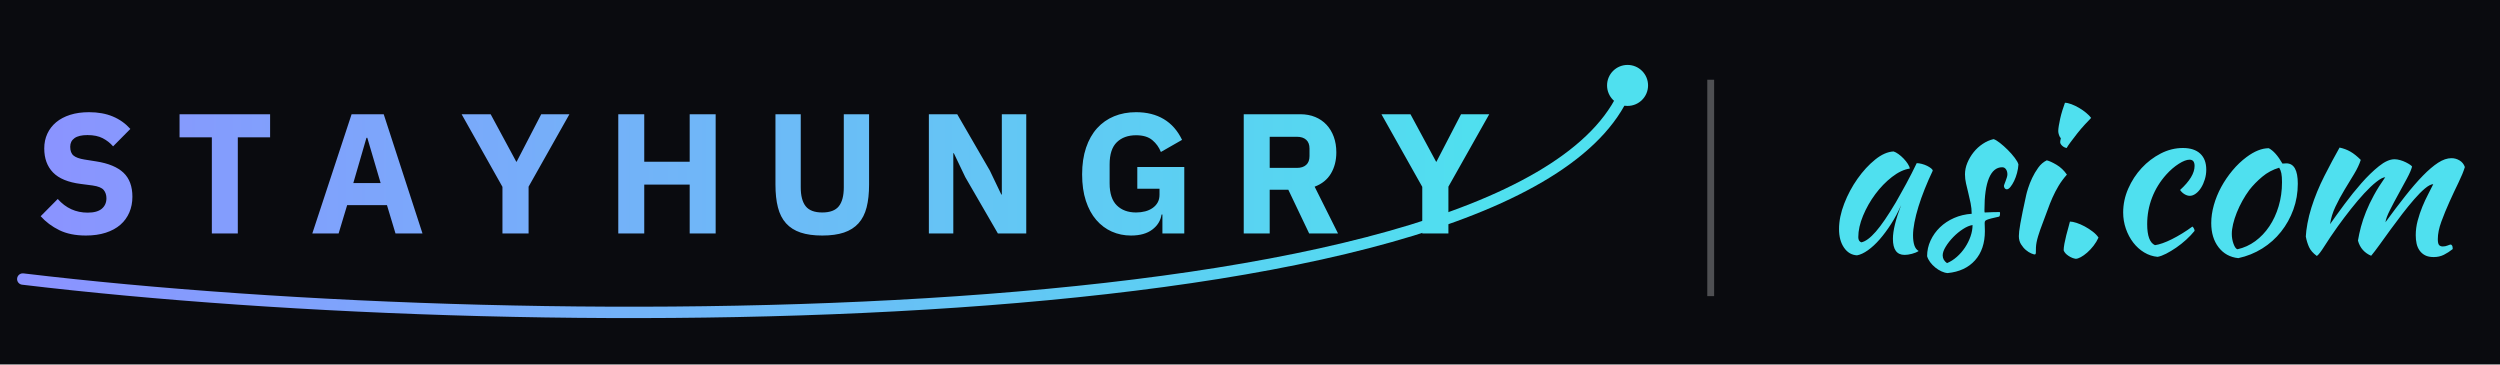
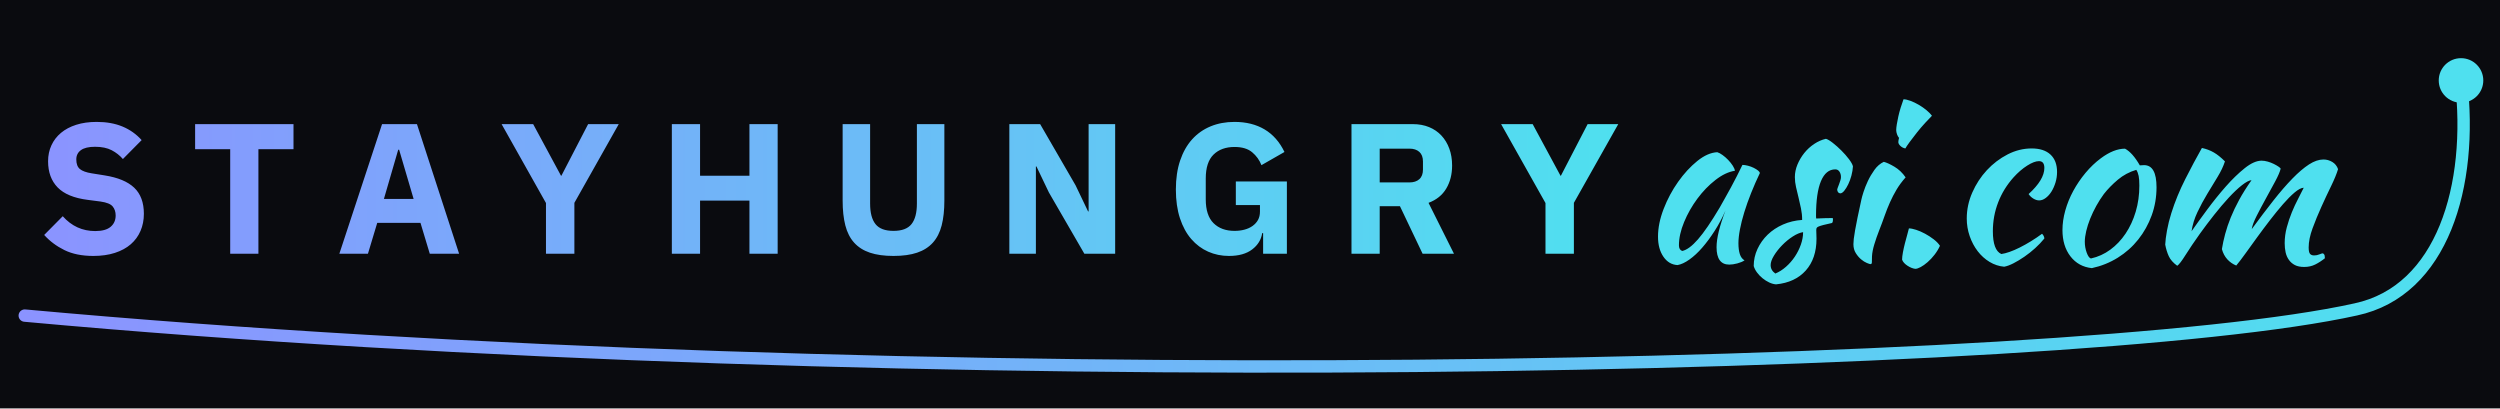
- <svg xmlns="http://www.w3.org/2000/svg" viewBox="0 0 439 64" width="439" height="64" role="img" aria-label="stayhungryasi.com">
-   <rect width="439" height="64" fill="#0A0B0F" />
+ <svg xmlns="http://www.w3.org/2000/svg" viewBox="0 0 404 66" width="404" height="66" role="img" aria-label="stayhungryasi.com">
+   <rect width="404" height="66" fill="#0A0B0F" />
  <defs>
    <linearGradient id="shg" x1="6" x2="261.78" y1="0" y2="0" gradientUnits="userSpaceOnUse">
      <stop offset="0" style="stop-color:#8B93FF" />
      <stop offset="1" style="stop-color:#4FE0EF" />
    </linearGradient>
+     <linearGradient id="sho" x1="6" x2="397.7" y1="0" y2="0" gradientUnits="userSpaceOnUse">
+       <stop offset="0" style="stop-color:#8B93FF" />
+       <stop offset="1" style="stop-color:#4FE0EF" />
+     </linearGradient>
  </defs>
  <path d="M15.09 41.36Q12.33 41.36 10.41 40.415Q8.49 39.47 7.14 37.97L10.14 34.94Q12.27 37.34 15.39 37.34Q17.07 37.34 17.88 36.65Q18.69 35.96 18.69 34.82Q18.69 33.95 18.21 33.365Q17.73 32.78 16.26 32.57L14.19 32.3Q10.86 31.88 9.315 30.29Q7.77 28.7 7.77 26.06Q7.77 24.65 8.31 23.48Q8.85 22.31 9.855 21.47Q10.86 20.63 12.315 20.165Q13.77 19.7 15.63 19.7Q18.0 19.7 19.8 20.45Q21.6 21.2 22.89 22.64L19.86 25.7Q19.11 24.83 18.045 24.275Q16.98 23.72 15.36 23.72Q13.83 23.72 13.08 24.26Q12.33 24.8 12.33 25.76Q12.33 26.84 12.915 27.32Q13.5 27.8 14.82 28.01L16.89 28.34Q20.13 28.85 21.69 30.335Q23.25 31.82 23.25 34.55Q23.25 36.05 22.71 37.31Q22.17 38.57 21.135 39.47Q20.1 40.37 18.57 40.865Q17.04 41.36 15.09 41.36ZM41.76 24.11V41.0H37.2V24.11H31.53V20.06H47.43V24.11ZM69.45 41.0 67.95 36.02H60.96L59.46 41.0H54.84L61.74 20.06H67.38L74.19 41.0ZM64.5 24.2H64.35L62.04 32.15H66.84ZM88.23 41.0V32.81L81.06 20.06H86.16L90.66 28.4H90.72L95.04 20.06H99.99L92.82 32.78V41.0ZM121.11 32.42H113.13V41.0H108.57V20.06H113.13V28.4H121.11V20.06H125.67V41.0H121.11ZM140.61 20.06V32.9Q140.61 35.12 141.48 36.215Q142.35 37.31 144.39 37.31Q146.43 37.31 147.3 36.215Q148.17 35.12 148.17 32.9V20.06H152.61V32.42Q152.61 34.73 152.175 36.425Q151.74 38.12 150.75 39.215Q149.76 40.31 148.2 40.835Q146.64 41.36 144.39 41.36Q142.14 41.36 140.58 40.835Q139.02 40.31 138.03 39.215Q137.04 38.12 136.605 36.425Q136.17 34.73 136.17 32.42V20.06ZM169.5 31.1 167.49 26.9H167.4V41.0H163.11V20.06H168.09L173.82 29.96L175.83 34.16H175.92V20.06H180.21V41.0H175.23ZM204.12 37.67H203.97Q203.73 39.26 202.35 40.31Q200.97 41.36 198.6 41.36Q196.8 41.36 195.24 40.67Q193.68 39.98 192.51 38.63Q191.34 37.28 190.68 35.27Q190.02 33.26 190.02 30.62Q190.02 27.98 190.71 25.94Q191.4 23.9 192.645 22.52Q193.89 21.14 195.63 20.42Q197.37 19.7 199.5 19.7Q202.32 19.7 204.36 20.915Q206.4 22.13 207.57 24.56L203.85 26.69Q203.37 25.46 202.35 24.605Q201.33 23.75 199.5 23.75Q197.37 23.75 196.11 24.98Q194.85 26.21 194.85 28.85V32.21Q194.85 34.82 196.11 36.065Q197.37 37.31 199.5 37.31Q200.34 37.31 201.09 37.115Q201.84 36.92 202.41 36.515Q202.98 36.11 203.295 35.54Q203.61 34.97 203.61 34.19V33.14H199.71V29.33H207.96V41.0H204.12ZM222.96 41.0H218.4V20.06H228.33Q229.77 20.06 230.94 20.54Q232.11 21.02 232.935 21.905Q233.76 22.79 234.21 24.02Q234.66 25.25 234.66 26.75Q234.66 28.88 233.715 30.47Q232.77 32.06 230.85 32.78L234.96 41.0H229.89L226.23 33.32H222.96ZM227.76 29.48Q228.78 29.48 229.365 28.955Q229.95 28.43 229.95 27.41V26.09Q229.95 25.07 229.365 24.545Q228.78 24.02 227.76 24.02H222.96V29.48ZM249.75 41.0V32.81L242.58 20.06H247.68L252.18 28.4H252.24L256.56 20.06H261.51L254.34 32.78V41.0Z" fill="url(#shg)" />
-   <path d="M4 49 C 96 60, 269.78 59, 285.78 15" fill="none" stroke="url(#shg)" stroke-width="2" stroke-linecap="round" />
-   <circle cx="285.8" cy="15" r="3.6" style="fill:#4FE0EF" />
-   <rect x="299.8" y="14" width="1.2" height="38" style="fill:rgba(255,255,255,.28)" />
-   <path d="M336.576 28.648Q336.956 28.648 337.469 28.781Q337.982 28.914 338.4 29.123Q338.818 29.332 339.103 29.56Q339.388 29.788 339.388 29.978Q338.628 31.574 337.982 33.189Q337.336 34.804 336.88 36.286Q336.424 37.768 336.177 39.06Q335.93 40.352 335.93 41.302Q335.93 42.366 336.158 43.069Q336.386 43.772 336.918 44.076Q336.462 44.38 335.74 44.57Q335.018 44.76 334.448 44.76Q332.396 44.76 332.396 41.948Q332.396 39.782 333.84 36.02Q333.08 37.768 332.092 39.307Q331.104 40.846 330.078 42.024Q329.052 43.202 328.007 43.943Q326.962 44.684 326.088 44.836Q324.682 44.76 323.808 43.487Q322.934 42.214 322.934 40.238Q322.934 38.11 323.846 35.754Q324.758 33.398 326.183 31.384Q327.608 29.37 329.28 28.021Q330.952 26.672 332.51 26.596Q332.89 26.71 333.365 27.052Q333.84 27.394 334.277 27.85Q334.714 28.306 335.018 28.781Q335.322 29.256 335.36 29.598Q333.84 29.826 332.225 31.08Q330.61 32.334 329.299 34.101Q327.988 35.868 327.152 37.882Q326.316 39.896 326.316 41.644Q326.316 42.366 326.848 42.556Q327.95 42.328 329.394 40.675Q330.838 39.022 332.89 35.564Q333.27 34.88 333.745 34.044Q334.22 33.208 334.714 32.296Q335.208 31.384 335.683 30.453Q336.158 29.522 336.576 28.648ZM354.436 28.876Q354.398 29.598 354.189 30.377Q353.98 31.156 353.676 31.783Q353.372 32.41 353.03 32.828Q352.688 33.246 352.384 33.246Q351.966 33.208 351.89 32.676Q351.89 32.562 351.985 32.315Q352.08 32.068 352.194 31.764Q352.308 31.46 352.403 31.156Q352.498 30.852 352.498 30.624Q352.498 30.092 352.251 29.731Q352.004 29.37 351.586 29.37Q350.066 29.37 349.268 31.27Q348.47 33.17 348.47 36.856Q348.47 37.236 348.508 37.312Q349.306 37.274 349.933 37.255Q350.56 37.236 351.168 37.236Q351.206 37.312 351.206 37.54Q351.206 37.882 351.054 38.034Q350.18 38.224 349.667 38.357Q349.154 38.49 348.888 38.604Q348.622 38.718 348.565 38.851Q348.508 38.984 348.508 39.212Q348.508 39.516 348.527 39.82Q348.546 40.124 348.546 40.58Q348.546 43.772 346.817 45.71Q345.088 47.648 342.01 47.952Q341.478 47.914 340.908 47.648Q340.338 47.382 339.825 46.964Q339.312 46.546 338.932 46.033Q338.552 45.52 338.4 44.988Q338.4 43.544 339.008 42.233Q339.616 40.922 340.661 39.915Q341.706 38.908 343.131 38.281Q344.556 37.654 346.228 37.54Q346.228 36.59 346.038 35.678Q345.848 34.766 345.639 33.911Q345.43 33.056 345.24 32.239Q345.05 31.422 345.05 30.624Q345.05 29.598 345.468 28.591Q345.886 27.584 346.57 26.729Q347.254 25.874 348.166 25.266Q349.078 24.658 350.066 24.43Q350.484 24.544 351.187 25.095Q351.89 25.646 352.574 26.33Q353.258 27.014 353.79 27.717Q354.322 28.42 354.436 28.876ZM341.896 46.204Q342.808 45.824 343.625 45.102Q344.442 44.38 345.05 43.468Q345.658 42.556 346.019 41.53Q346.38 40.504 346.38 39.516Q345.62 39.63 344.708 40.219Q343.796 40.808 342.998 41.625Q342.2 42.442 341.668 43.316Q341.136 44.19 341.136 44.836Q341.136 45.672 341.896 46.204ZM354.512 41.454Q354.512 41.112 354.569 40.599Q354.626 40.086 354.778 39.231Q354.93 38.376 355.177 37.16Q355.424 35.944 355.804 34.234Q355.88 33.854 356.146 33.018Q356.412 32.182 356.849 31.251Q357.286 30.32 357.913 29.446Q358.54 28.572 359.414 28.154Q360.06 28.306 361.124 28.933Q362.188 29.56 362.948 30.662Q362.074 31.65 361.485 32.638Q360.896 33.626 360.421 34.69Q359.946 35.754 359.547 36.894Q359.148 38.034 358.654 39.288Q358.236 40.352 357.894 41.473Q357.552 42.594 357.514 43.43Q357.514 44.114 357.495 44.399Q357.476 44.684 357.286 44.684Q357.134 44.684 356.678 44.494Q356.222 44.304 355.747 43.905Q355.272 43.506 354.892 42.898Q354.512 42.29 354.512 41.454ZM361.77 24.962Q361.77 24.734 361.884 24.278Q361.694 24.088 361.561 23.708Q361.428 23.328 361.428 23.024Q361.428 22.682 361.523 22.093Q361.618 21.504 361.77 20.82Q361.922 20.136 362.15 19.395Q362.378 18.654 362.606 18.046Q363.062 18.046 363.727 18.293Q364.392 18.54 365.076 18.939Q365.76 19.338 366.33 19.813Q366.9 20.288 367.204 20.706Q366.786 21.124 366.102 21.865Q365.418 22.606 364.772 23.423Q364.126 24.24 363.594 24.962Q363.062 25.684 362.91 25.988Q362.454 25.912 362.112 25.589Q361.77 25.266 361.77 24.962ZM364.506 45.444Q363.898 45.368 363.233 44.931Q362.568 44.494 362.378 43.962Q362.378 43.506 362.511 42.784Q362.644 42.062 362.834 41.321Q363.024 40.58 363.214 39.915Q363.404 39.25 363.48 38.908Q363.936 38.908 364.639 39.136Q365.342 39.364 366.083 39.763Q366.824 40.162 367.489 40.675Q368.154 41.188 368.496 41.72Q368.154 42.48 367.622 43.164Q367.09 43.848 366.501 44.361Q365.912 44.874 365.38 45.159Q364.848 45.444 364.506 45.444ZM372.828 37.312Q372.828 35.146 373.721 33.113Q374.614 31.08 376.077 29.503Q377.54 27.926 379.421 26.957Q381.302 25.988 383.316 25.988Q385.292 25.988 386.356 26.976Q387.42 27.964 387.42 29.788Q387.42 30.662 387.173 31.479Q386.926 32.296 386.527 32.942Q386.128 33.588 385.596 33.987Q385.064 34.386 384.532 34.386Q384.076 34.386 383.601 34.101Q383.126 33.816 382.822 33.36Q385.368 31.042 385.368 29.142Q385.368 28.04 384.494 28.04Q383.734 28.04 382.594 28.762Q381.454 29.484 380.39 30.662Q378.756 32.486 377.901 34.709Q377.046 36.932 377.046 39.364Q377.046 42.442 378.414 43.05Q378.984 42.974 379.744 42.708Q380.504 42.442 381.378 42.005Q382.252 41.568 383.183 40.998Q384.114 40.428 384.988 39.782Q385.14 39.896 385.254 40.124Q385.368 40.352 385.368 40.542Q384.722 41.34 383.886 42.1Q383.05 42.86 382.138 43.487Q381.226 44.114 380.371 44.551Q379.516 44.988 378.87 45.102Q377.616 44.988 376.514 44.323Q375.412 43.658 374.595 42.594Q373.778 41.53 373.303 40.162Q372.828 38.794 372.828 37.312ZM393.044 45.33Q390.878 45.102 389.586 43.43Q388.294 41.758 388.294 39.174Q388.294 37.654 388.75 36.02Q389.206 34.386 390.042 32.847Q390.878 31.308 392.018 29.94Q393.158 28.572 394.488 27.584Q396.578 26.026 398.402 26.026Q399.618 26.672 400.796 28.724Q400.986 28.724 401.138 28.705Q401.29 28.686 401.48 28.686Q403.494 28.686 403.494 32.258Q403.494 34.652 402.715 36.799Q401.936 38.946 400.549 40.694Q399.162 42.442 397.243 43.639Q395.324 44.836 393.044 45.33ZM394.982 33.36Q394.336 34.234 393.766 35.26Q393.196 36.286 392.778 37.331Q392.36 38.376 392.132 39.345Q391.904 40.314 391.904 41.074Q391.904 41.986 392.208 42.822Q392.512 43.658 392.892 43.772Q394.602 43.392 396.027 42.347Q397.452 41.302 398.497 39.744Q399.542 38.186 400.131 36.21Q400.72 34.234 400.72 31.992Q400.72 31.004 400.606 30.434Q400.492 29.864 400.226 29.446Q398.554 29.94 397.243 31.042Q395.932 32.144 394.982 33.36ZM427.282 32.334Q426.674 32.372 425.8 33.113Q424.926 33.854 423.919 35.013Q422.912 36.172 421.829 37.578Q420.746 38.984 419.739 40.371Q418.732 41.758 417.858 42.974Q416.984 44.19 416.376 44.912Q415.54 44.57 414.932 43.905Q414.324 43.24 414.058 42.252Q414.248 41.074 414.59 39.801Q414.932 38.528 415.483 37.16Q416.034 35.792 416.851 34.291Q417.668 32.79 418.846 31.118Q418.276 31.156 417.288 31.935Q416.3 32.714 415.16 33.949Q414.02 35.184 412.804 36.723Q411.588 38.262 410.524 39.744Q409.118 41.72 408.187 43.202Q407.256 44.684 406.838 44.95Q405.85 44.228 405.47 43.392Q405.09 42.556 404.9 41.53Q404.938 40.618 405.185 39.25Q405.432 37.882 405.888 36.438Q406.762 33.664 408.149 30.928Q409.536 28.192 410.828 25.912Q411.892 26.14 412.747 26.634Q413.602 27.128 414.552 28.078Q414.172 29.256 413.374 30.567Q412.576 31.878 411.702 33.322Q410.828 34.766 410.106 36.286Q409.384 37.806 409.156 39.364Q410.22 37.844 411.683 35.868Q413.146 33.892 414.685 32.144Q416.224 30.396 417.744 29.18Q419.264 27.964 420.48 27.964Q420.936 27.964 421.468 28.116Q422.0 28.268 422.456 28.496Q422.912 28.724 423.216 28.933Q423.52 29.142 423.558 29.256Q423.368 30.016 422.665 31.327Q421.962 32.638 421.164 34.082Q420.366 35.526 419.682 36.875Q418.998 38.224 418.884 39.022Q420.746 36.476 422.38 34.405Q424.014 32.334 425.458 30.852Q426.902 29.37 428.137 28.572Q429.372 27.774 430.474 27.774Q431.234 27.774 431.899 28.173Q432.564 28.572 432.83 29.332Q432.488 30.472 431.709 32.068Q430.93 33.664 430.132 35.431Q429.334 37.198 428.707 38.908Q428.08 40.618 428.08 41.986Q428.08 42.784 428.308 43.031Q428.536 43.278 428.954 43.278Q429.41 43.278 429.809 43.107Q430.208 42.936 430.398 42.936Q430.626 43.088 430.664 43.316Q430.702 43.544 430.702 43.734Q429.942 44.342 429.144 44.741Q428.346 45.14 427.358 45.14Q426.446 45.14 425.857 44.836Q425.268 44.532 424.888 44.0Q424.508 43.468 424.356 42.784Q424.204 42.1 424.204 41.302Q424.204 40.01 424.546 38.737Q424.888 37.464 425.363 36.305Q425.838 35.146 426.37 34.139Q426.902 33.132 427.282 32.334Z" style="fill:#4FE0EF" />
+   <path d="M281.576 26.648Q281.956 26.648 282.469 26.781Q282.982 26.914 283.4 27.123Q283.818 27.332 284.103 27.56Q284.388 27.788 284.388 27.978Q283.628 29.574 282.982 31.189Q282.336 32.804 281.88 34.286Q281.424 35.768 281.177 37.06Q280.93 38.352 280.93 39.302Q280.93 40.366 281.158 41.069Q281.386 41.772 281.918 42.076Q281.462 42.38 280.74 42.57Q280.018 42.76 279.448 42.76Q277.396 42.76 277.396 39.948Q277.396 37.782 278.84 34.02Q278.08 35.768 277.092 37.307Q276.104 38.846 275.078 40.024Q274.052 41.202 273.007 41.943Q271.962 42.684 271.088 42.836Q269.682 42.76 268.808 41.487Q267.934 40.214 267.934 38.238Q267.934 36.11 268.846 33.754Q269.758 31.398 271.183 29.384Q272.608 27.37 274.28 26.021Q275.952 24.672 277.51 24.596Q277.89 24.71 278.365 25.052Q278.84 25.394 279.277 25.85Q279.714 26.306 280.018 26.781Q280.322 27.256 280.36 27.598Q278.84 27.826 277.225 29.08Q275.61 30.334 274.299 32.101Q272.988 33.868 272.152 35.882Q271.316 37.896 271.316 39.644Q271.316 40.366 271.848 40.556Q272.95 40.328 274.394 38.675Q275.838 37.022 277.89 33.564Q278.27 32.88 278.745 32.044Q279.22 31.208 279.714 30.296Q280.208 29.384 280.683 28.453Q281.158 27.522 281.576 26.648ZM299.436 26.876Q299.398 27.598 299.189 28.377Q298.98 29.156 298.676 29.783Q298.372 30.41 298.03 30.828Q297.688 31.246 297.384 31.246Q296.966 31.208 296.89 30.676Q296.89 30.562 296.985 30.315Q297.08 30.068 297.194 29.764Q297.308 29.46 297.403 29.156Q297.498 28.852 297.498 28.624Q297.498 28.092 297.251 27.731Q297.004 27.37 296.586 27.37Q295.066 27.37 294.268 29.27Q293.47 31.17 293.47 34.856Q293.47 35.236 293.508 35.312Q294.306 35.274 294.933 35.255Q295.56 35.236 296.168 35.236Q296.206 35.312 296.206 35.54Q296.206 35.882 296.054 36.034Q295.18 36.224 294.667 36.357Q294.154 36.49 293.888 36.604Q293.622 36.718 293.565 36.851Q293.508 36.984 293.508 37.212Q293.508 37.516 293.527 37.82Q293.546 38.124 293.546 38.58Q293.546 41.772 291.817 43.71Q290.088 45.648 287.01 45.952Q286.478 45.914 285.908 45.648Q285.338 45.382 284.825 44.964Q284.312 44.546 283.932 44.033Q283.552 43.52 283.4 42.988Q283.4 41.544 284.008 40.233Q284.616 38.922 285.661 37.915Q286.706 36.908 288.131 36.281Q289.556 35.654 291.228 35.54Q291.228 34.59 291.038 33.678Q290.848 32.766 290.639 31.911Q290.43 31.056 290.24 30.239Q290.05 29.422 290.05 28.624Q290.05 27.598 290.468 26.591Q290.886 25.584 291.57 24.729Q292.254 23.874 293.166 23.266Q294.078 22.658 295.066 22.43Q295.484 22.544 296.187 23.095Q296.89 23.646 297.574 24.33Q298.258 25.014 298.79 25.717Q299.322 26.42 299.436 26.876ZM286.896 44.204Q287.808 43.824 288.625 43.102Q289.442 42.38 290.05 41.468Q290.658 40.556 291.019 39.53Q291.38 38.504 291.38 37.516Q290.62 37.63 289.708 38.219Q288.796 38.808 287.998 39.625Q287.2 40.442 286.668 41.316Q286.136 42.19 286.136 42.836Q286.136 43.672 286.896 44.204ZM299.512 39.454Q299.512 39.112 299.569 38.599Q299.626 38.086 299.778 37.231Q299.93 36.376 300.177 35.16Q300.424 33.944 300.804 32.234Q300.88 31.854 301.146 31.018Q301.412 30.182 301.849 29.251Q302.286 28.32 302.913 27.446Q303.54 26.572 304.414 26.154Q305.06 26.306 306.124 26.933Q307.188 27.56 307.948 28.662Q307.074 29.65 306.485 30.638Q305.896 31.626 305.421 32.69Q304.946 33.754 304.547 34.894Q304.148 36.034 303.654 37.288Q303.236 38.352 302.894 39.473Q302.552 40.594 302.514 41.43Q302.514 42.114 302.495 42.399Q302.476 42.684 302.286 42.684Q302.134 42.684 301.678 42.494Q301.222 42.304 300.747 41.905Q300.272 41.506 299.892 40.898Q299.512 40.29 299.512 39.454ZM306.77 22.962Q306.77 22.734 306.884 22.278Q306.694 22.088 306.561 21.708Q306.428 21.328 306.428 21.024Q306.428 20.682 306.523 20.093Q306.618 19.504 306.77 18.82Q306.922 18.136 307.15 17.395Q307.378 16.654 307.606 16.046Q308.062 16.046 308.727 16.293Q309.392 16.54 310.076 16.939Q310.76 17.338 311.33 17.813Q311.9 18.288 312.204 18.706Q311.786 19.124 311.102 19.865Q310.418 20.606 309.772 21.423Q309.126 22.24 308.594 22.962Q308.062 23.684 307.91 23.988Q307.454 23.912 307.112 23.589Q306.77 23.266 306.77 22.962ZM309.506 43.444Q308.898 43.368 308.233 42.931Q307.568 42.494 307.378 41.962Q307.378 41.506 307.511 40.784Q307.644 40.062 307.834 39.321Q308.024 38.58 308.214 37.915Q308.404 37.25 308.48 36.908Q308.936 36.908 309.639 37.136Q310.342 37.364 311.083 37.763Q311.824 38.162 312.489 38.675Q313.154 39.188 313.496 39.72Q313.154 40.48 312.622 41.164Q312.09 41.848 311.501 42.361Q310.912 42.874 310.38 43.159Q309.848 43.444 309.506 43.444ZM317.828 35.312Q317.828 33.146 318.721 31.113Q319.614 29.08 321.077 27.503Q322.54 25.926 324.421 24.957Q326.302 23.988 328.316 23.988Q330.292 23.988 331.356 24.976Q332.42 25.964 332.42 27.788Q332.42 28.662 332.173 29.479Q331.926 30.296 331.527 30.942Q331.128 31.588 330.596 31.987Q330.064 32.386 329.532 32.386Q329.076 32.386 328.601 32.101Q328.126 31.816 327.822 31.36Q330.368 29.042 330.368 27.142Q330.368 26.04 329.494 26.04Q328.734 26.04 327.594 26.762Q326.454 27.484 325.39 28.662Q323.756 30.486 322.901 32.709Q322.046 34.932 322.046 37.364Q322.046 40.442 323.414 41.05Q323.984 40.974 324.744 40.708Q325.504 40.442 326.378 40.005Q327.252 39.568 328.183 38.998Q329.114 38.428 329.988 37.782Q330.14 37.896 330.254 38.124Q330.368 38.352 330.368 38.542Q329.722 39.34 328.886 40.1Q328.05 40.86 327.138 41.487Q326.226 42.114 325.371 42.551Q324.516 42.988 323.87 43.102Q322.616 42.988 321.514 42.323Q320.412 41.658 319.595 40.594Q318.778 39.53 318.303 38.162Q317.828 36.794 317.828 35.312ZM338.044 43.33Q335.878 43.102 334.586 41.43Q333.294 39.758 333.294 37.174Q333.294 35.654 333.75 34.02Q334.206 32.386 335.042 30.847Q335.878 29.308 337.018 27.94Q338.158 26.572 339.488 25.584Q341.578 24.026 343.402 24.026Q344.618 24.672 345.796 26.724Q345.986 26.724 346.138 26.705Q346.29 26.686 346.48 26.686Q348.494 26.686 348.494 30.258Q348.494 32.652 347.715 34.799Q346.936 36.946 345.549 38.694Q344.162 40.442 342.243 41.639Q340.324 42.836 338.044 43.33ZM339.982 31.36Q339.336 32.234 338.766 33.26Q338.196 34.286 337.778 35.331Q337.36 36.376 337.132 37.345Q336.904 38.314 336.904 39.074Q336.904 39.986 337.208 40.822Q337.512 41.658 337.892 41.772Q339.602 41.392 341.027 40.347Q342.452 39.302 343.497 37.744Q344.542 36.186 345.131 34.21Q345.72 32.234 345.72 29.992Q345.72 29.004 345.606 28.434Q345.492 27.864 345.226 27.446Q343.554 27.94 342.243 29.042Q340.932 30.144 339.982 31.36ZM372.282 30.334Q371.674 30.372 370.8 31.113Q369.926 31.854 368.919 33.013Q367.912 34.172 366.829 35.578Q365.746 36.984 364.739 38.371Q363.732 39.758 362.858 40.974Q361.984 42.19 361.376 42.912Q360.54 42.57 359.932 41.905Q359.324 41.24 359.058 40.252Q359.248 39.074 359.59 37.801Q359.932 36.528 360.483 35.16Q361.034 33.792 361.851 32.291Q362.668 30.79 363.846 29.118Q363.276 29.156 362.288 29.935Q361.3 30.714 360.16 31.949Q359.02 33.184 357.804 34.723Q356.588 36.262 355.524 37.744Q354.118 39.72 353.187 41.202Q352.256 42.684 351.838 42.95Q350.85 42.228 350.47 41.392Q350.09 40.556 349.9 39.53Q349.938 38.618 350.185 37.25Q350.432 35.882 350.888 34.438Q351.762 31.664 353.149 28.928Q354.536 26.192 355.828 23.912Q356.892 24.14 357.747 24.634Q358.602 25.128 359.552 26.078Q359.172 27.256 358.374 28.567Q357.576 29.878 356.702 31.322Q355.828 32.766 355.106 34.286Q354.384 35.806 354.156 37.364Q355.22 35.844 356.683 33.868Q358.146 31.892 359.685 30.144Q361.224 28.396 362.744 27.18Q364.264 25.964 365.48 25.964Q365.936 25.964 366.468 26.116Q367.0 26.268 367.456 26.496Q367.912 26.724 368.216 26.933Q368.52 27.142 368.558 27.256Q368.368 28.016 367.665 29.327Q366.962 30.638 366.164 32.082Q365.366 33.526 364.682 34.875Q363.998 36.224 363.884 37.022Q365.746 34.476 367.38 32.405Q369.014 30.334 370.458 28.852Q371.902 27.37 373.137 26.572Q374.372 25.774 375.474 25.774Q376.234 25.774 376.899 26.173Q377.564 26.572 377.83 27.332Q377.488 28.472 376.709 30.068Q375.93 31.664 375.132 33.431Q374.334 35.198 373.707 36.908Q373.08 38.618 373.08 39.986Q373.08 40.784 373.308 41.031Q373.536 41.278 373.954 41.278Q374.41 41.278 374.809 41.107Q375.208 40.936 375.398 40.936Q375.626 41.088 375.664 41.316Q375.702 41.544 375.702 41.734Q374.942 42.342 374.144 42.741Q373.346 43.14 372.358 43.14Q371.446 43.14 370.857 42.836Q370.268 42.532 369.888 42.0Q369.508 41.468 369.356 40.784Q369.204 40.1 369.204 39.302Q369.204 38.01 369.546 36.737Q369.888 35.464 370.363 34.305Q370.838 33.146 371.37 32.139Q371.902 31.132 372.282 30.334Z" style="fill:#4FE0EF" />
+   <path d="M4 51 C 146 64, 335.7 60, 380.7 50 C 394.7 47, 399.7 30, 397.7 13" fill="none" stroke="url(#sho)" stroke-width="2" stroke-linecap="round" />
+   <circle cx="397.7" cy="13" r="3.6" style="fill:#4FE0EF" />
</svg>
